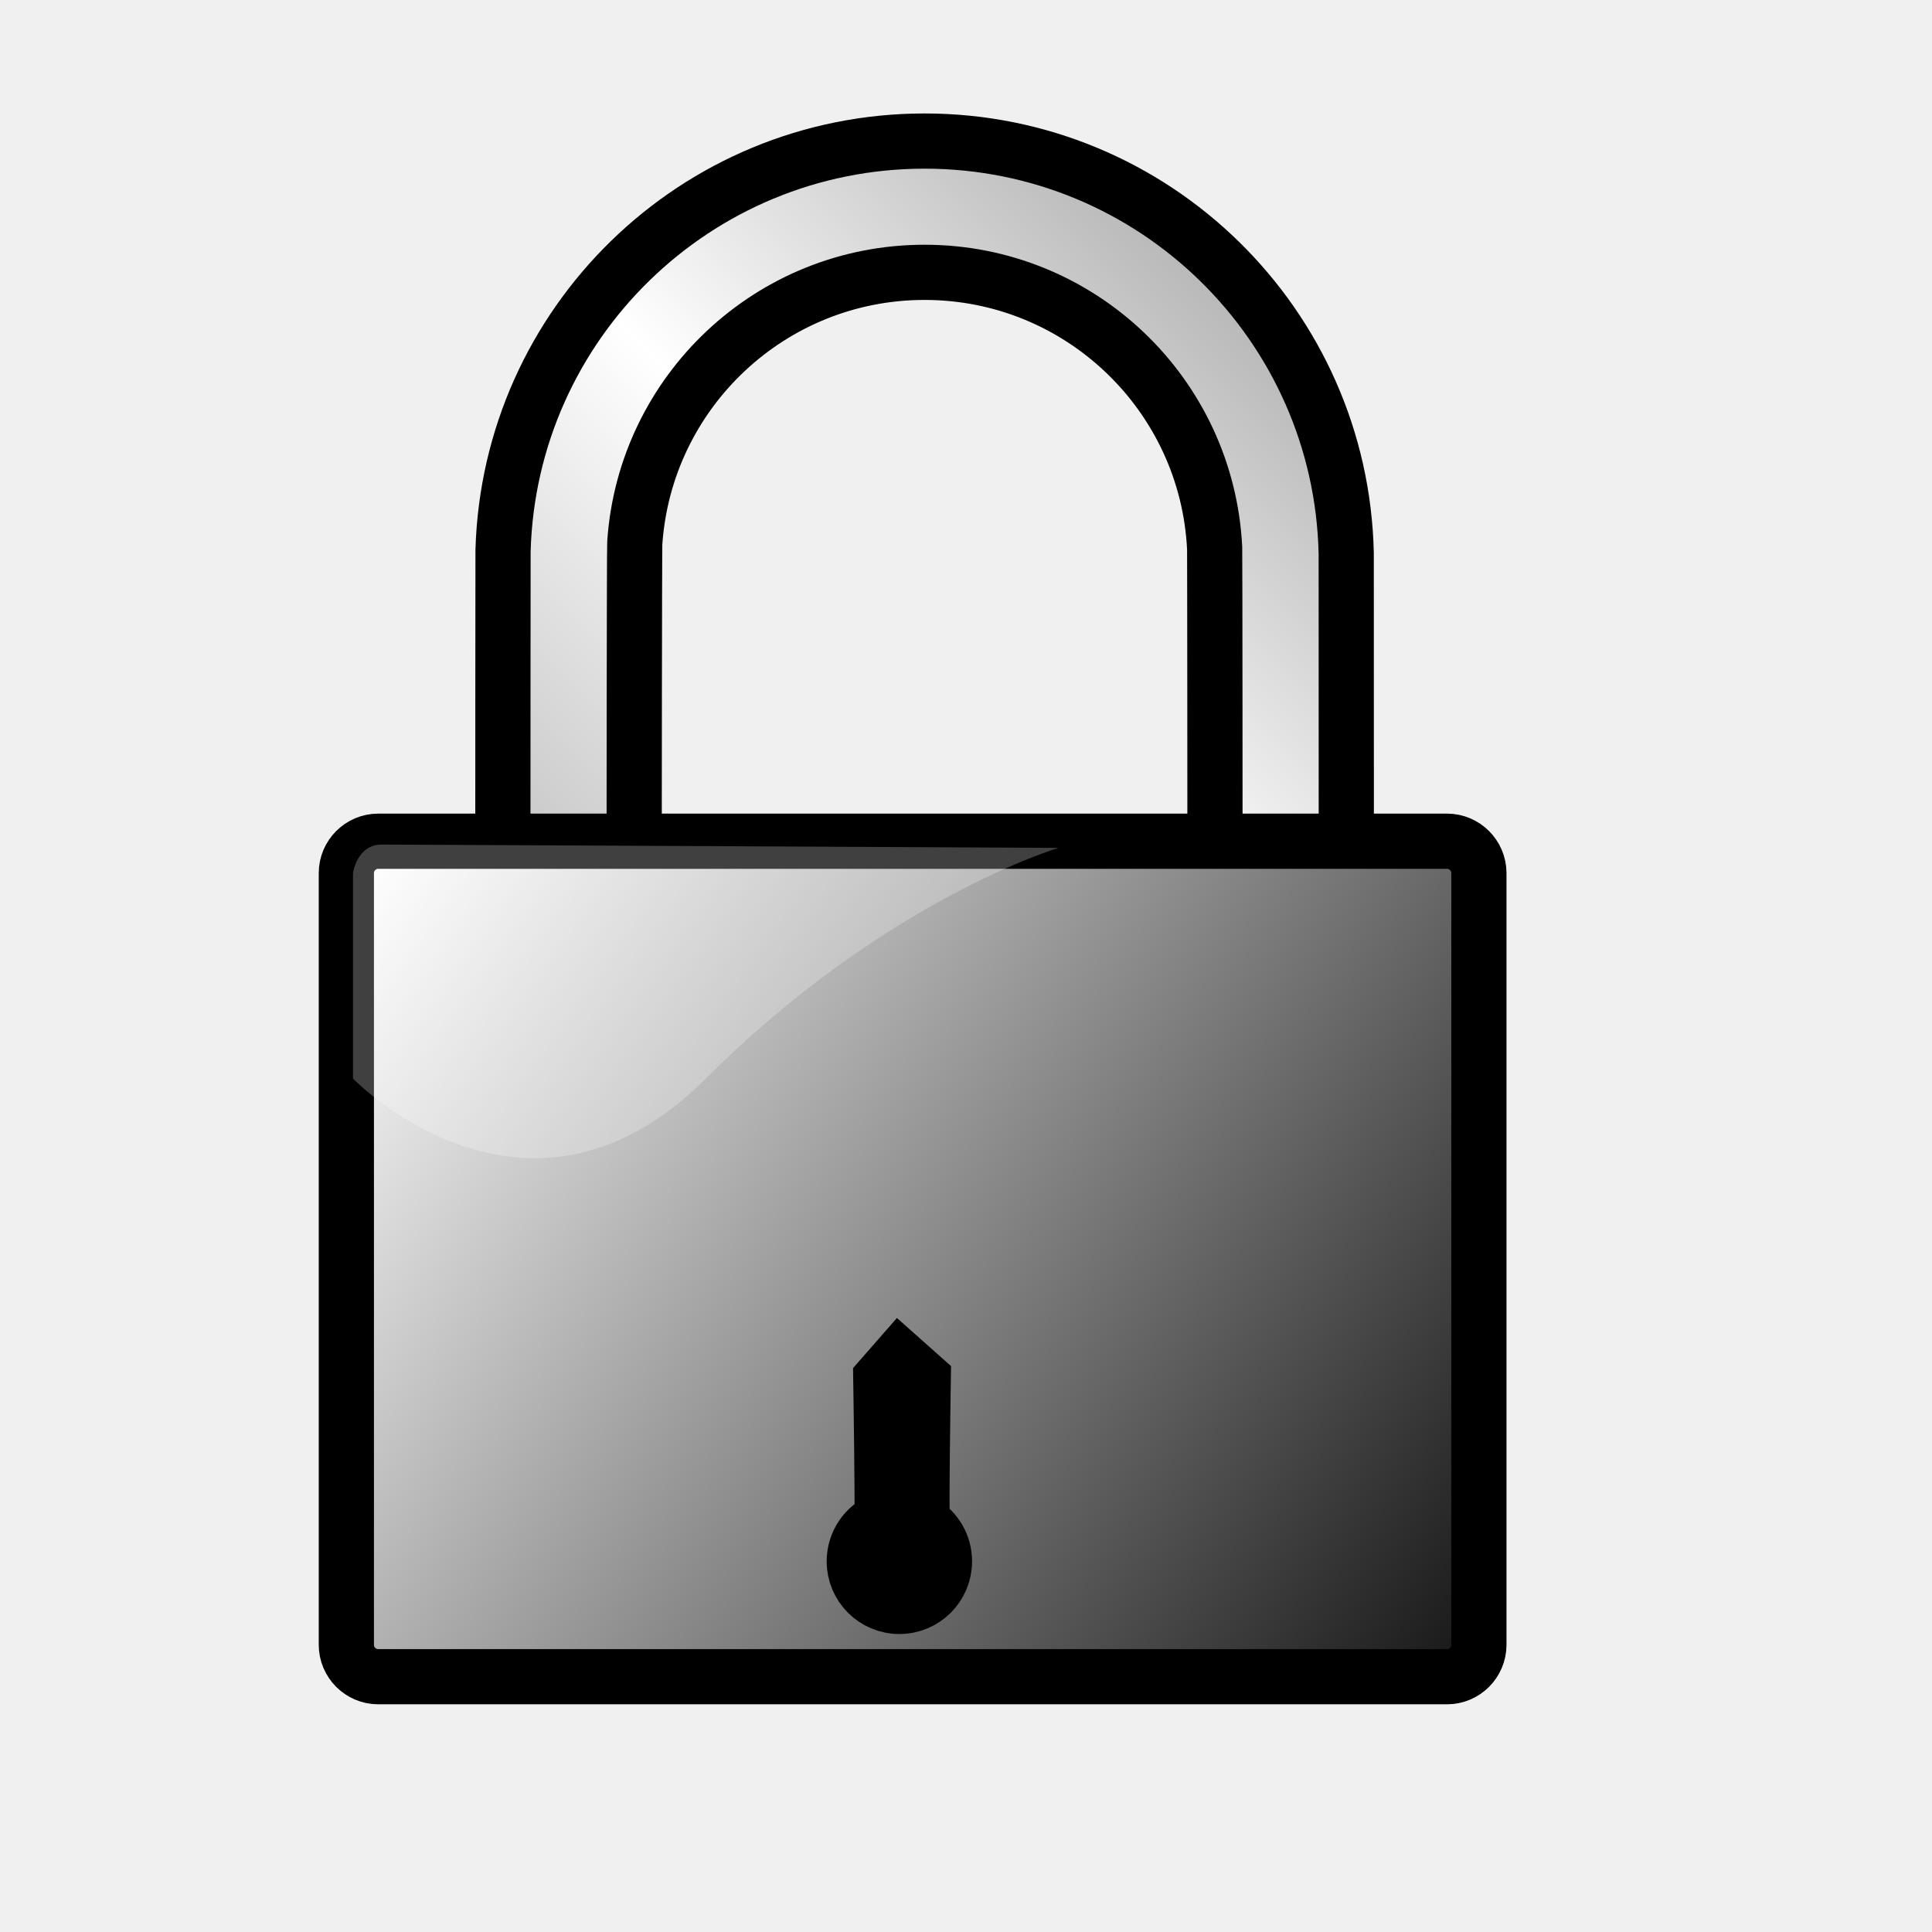
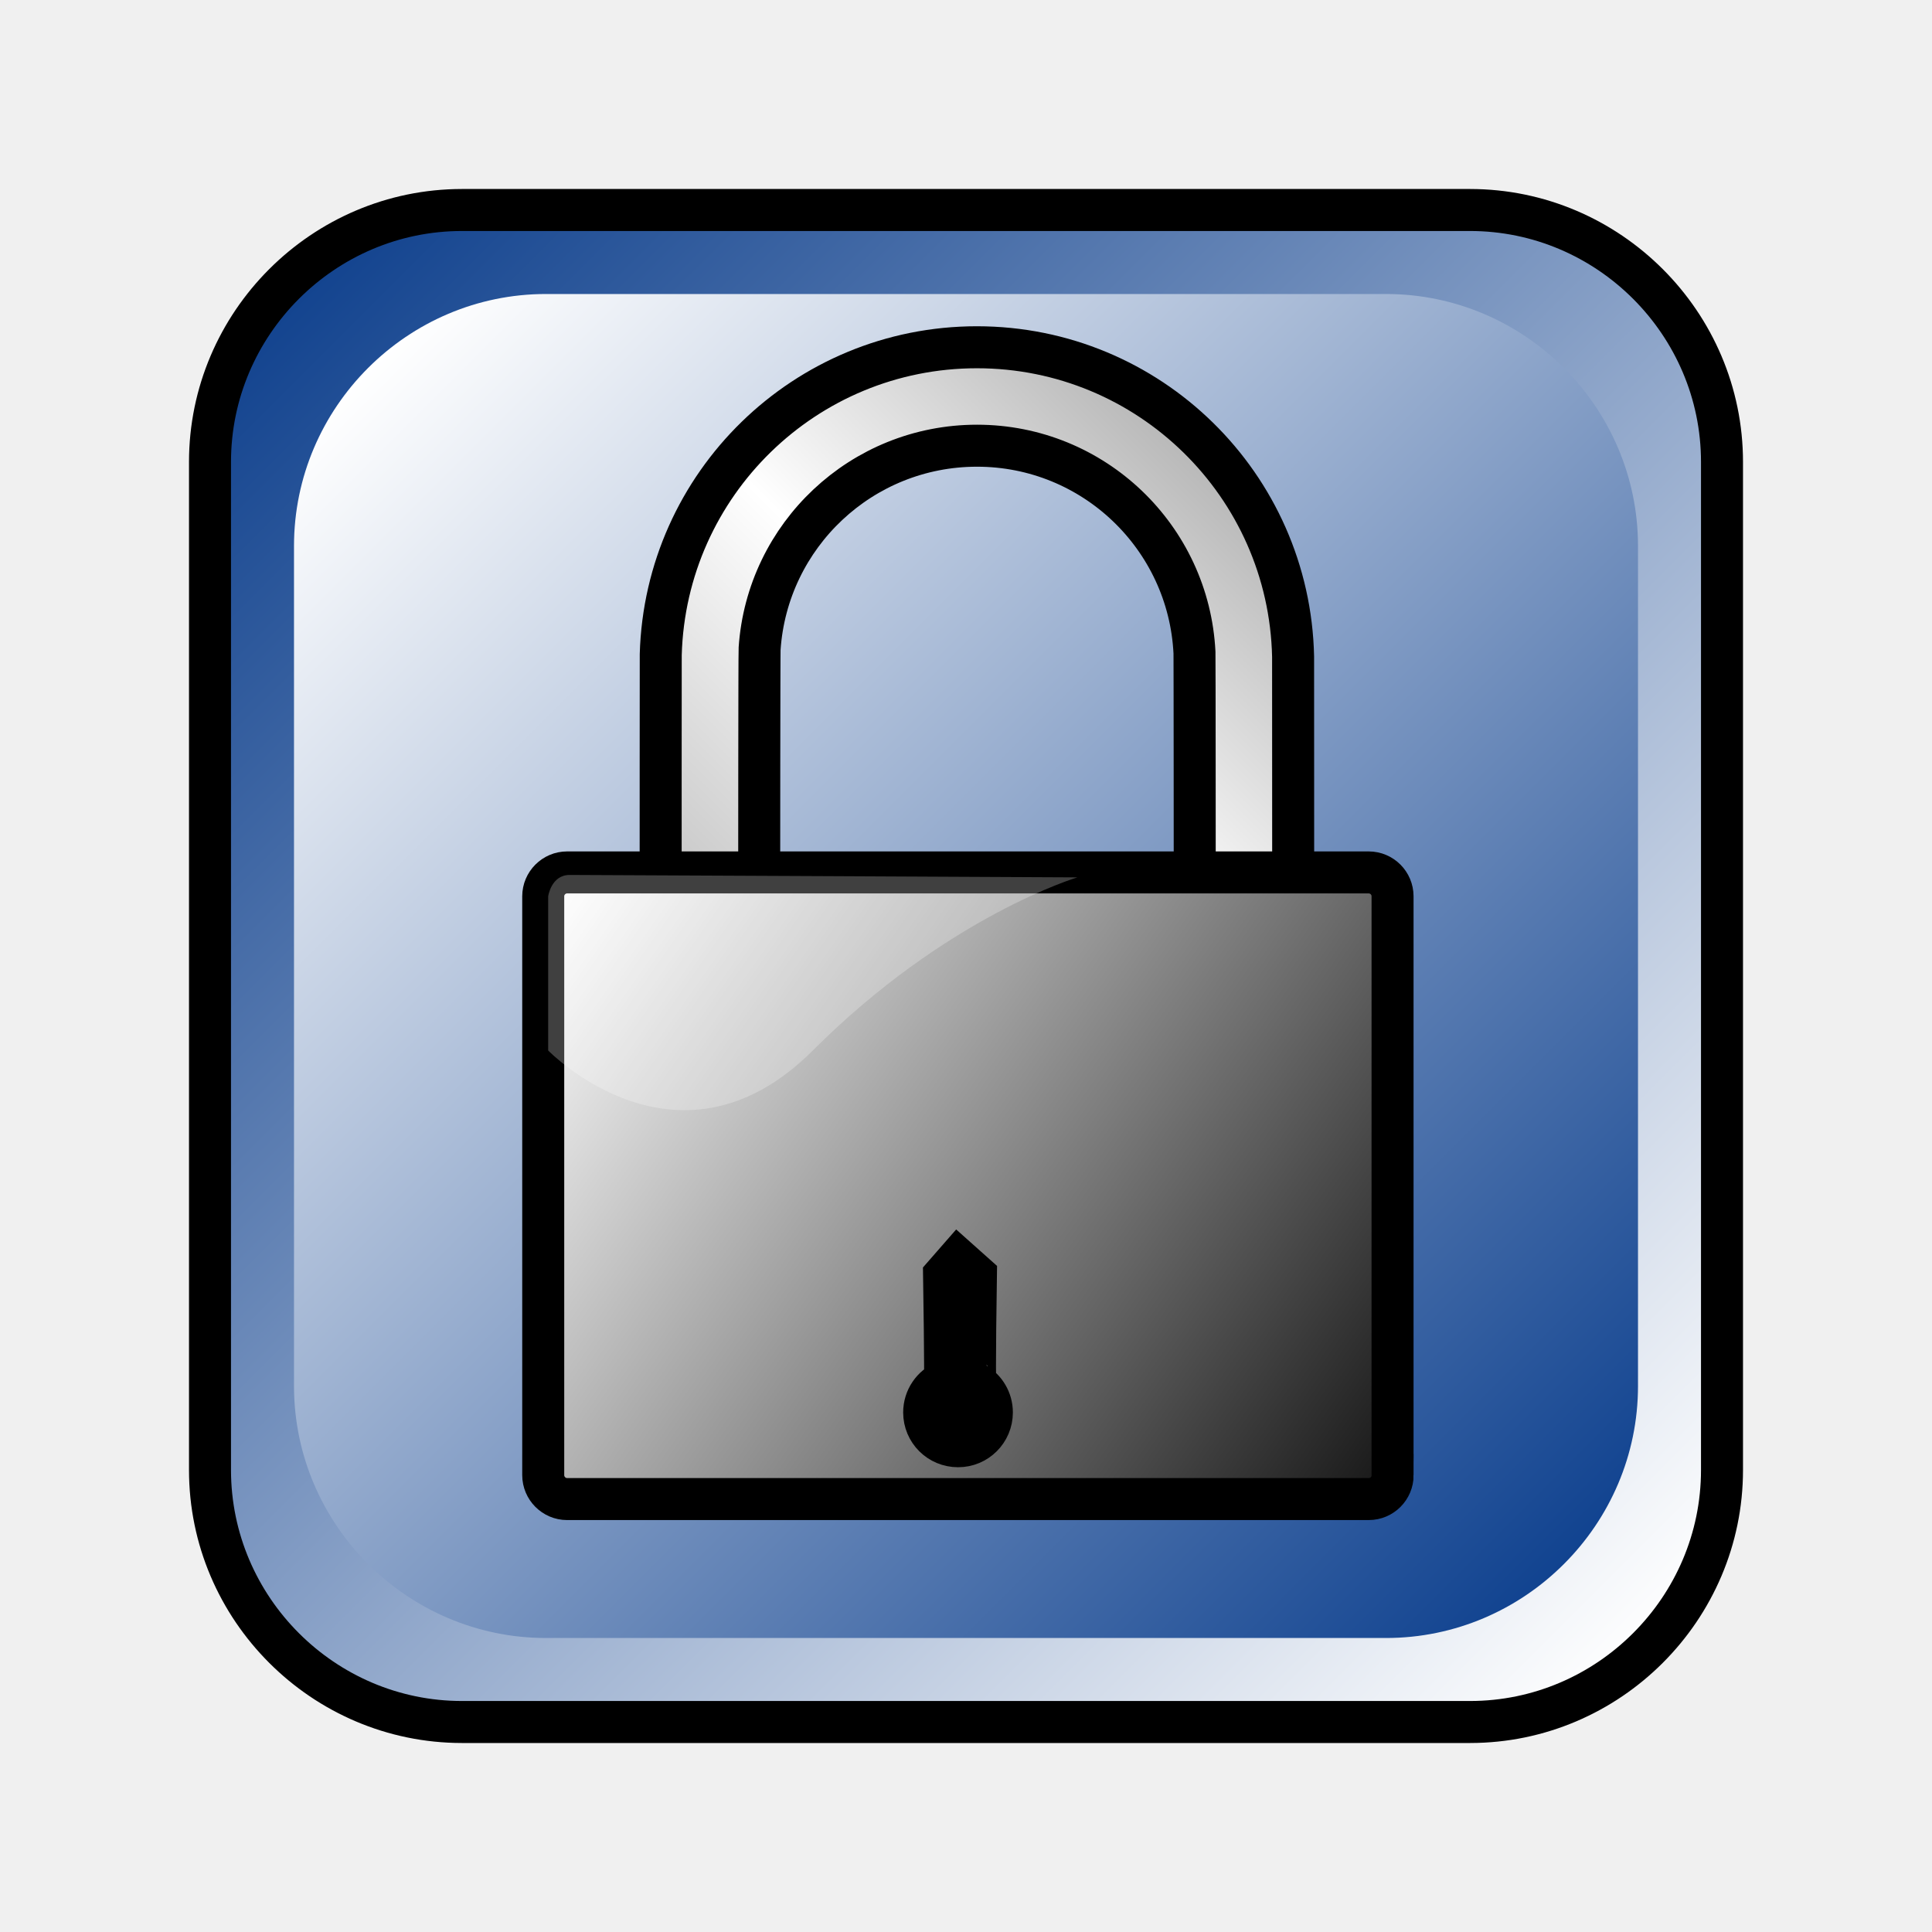
- <svg xmlns="http://www.w3.org/2000/svg" width="48pt" height="48pt" viewBox="0 0 55 70" overflow="visible" enable-background="new 0 0 55 70" xml:space="preserve" id="svg153">
-   <defs id="defs187" />
-   <g id="g156" style="font-size:12;stroke:#000000;">
-     <linearGradient id="XMLID_1_" gradientUnits="userSpaceOnUse" x1="14.183" y1="34.231" x2="37.816" y2="10.598">
-       <stop offset="0.006" style="stop-color:#C7C7C7" id="stop158" />
-       <stop offset="0.494" style="stop-color:#FFFFFF" id="stop159" />
-       <stop offset="1" style="stop-color:#B5B5B5" id="stop160" />
+ <svg xmlns="http://www.w3.org/2000/svg" width="48pt" height="48pt" viewBox="0 0 23 23" overflow="visible" enable-background="new 0 0 23 23" xml:space="preserve" id="svg153">
+   <defs id="defs209" />
+   <g id="g158" style="font-size:12;stroke:#000000;">
+     <linearGradient id="XMLID_1_" gradientUnits="userSpaceOnUse" x1="19.619" y1="19.619" x2="3.382" y2="3.382">
+       <stop offset="0" style="stop-color:#FFFFFF" id="stop160" />
+       <stop offset="1" style="stop-color:#11428E" id="stop161" />
    </linearGradient>
-     <path fill="url(#XMLID_1_)" stroke="none" d="M37.675,31.921c-0.634,0-1.153-0.52-1.154-1.153     c0,0-0.004-10.732-0.012-10.907c-0.275-5.566-4.876-9.994-10.51-9.994c-5.57,0-10.13,4.327-10.5,9.804     c-0.016,0.237-0.022,11.098-0.022,11.098c0,0.634-0.52,1.153-1.154,1.153h-2.45c-0.634,0-1.153-0.52-1.153-1.153     c0,0,0.002-10.669,0.006-10.813c0.23-8.237,6.98-14.845,15.274-14.845c8.326,0,15.097,6.66,15.276,14.943     c0.002,0.111,0.003,10.715,0.003,10.715c0,0.634-0.52,1.153-1.153,1.153H37.675z" id="path166" />
-     <path fill="none" stroke-width="2" d="M37.675,31.921c-0.634,0-1.153-0.52-1.154-1.153     c0,0-0.004-10.732-0.012-10.907c-0.275-5.566-4.876-9.994-10.51-9.994c-5.57,0-10.13,4.327-10.5,9.804     c-0.016,0.237-0.022,11.098-0.022,11.098c0,0.634-0.52,1.153-1.154,1.153h-2.45c-0.634,0-1.153-0.52-1.153-1.153     c0,0,0.002-10.669,0.006-10.813c0.23-8.237,6.98-14.845,15.274-14.845c8.326,0,15.097,6.66,15.276,14.943     c0.002,0.111,0.003,10.715,0.003,10.715c0,0.634-0.52,1.153-1.153,1.153H37.675z" id="path167" />
+     <path fill="url(#XMLID_1_)" stroke="none" d="M20.5,17.5c0,1.65-1.35,3-3,3h-12c-1.65,0-3-1.35-3-3v-12      c0-1.65,1.35-3,3-3h12c1.65,0,3,1.35,3,3V17.5z" id="path165" />
+     <path fill="none" stroke-width="0.5" stroke-linejoin="round" d="M20.5,17.5c0,1.65-1.35,3-3,3h-12      c-1.65,0-3-1.35-3-3v-12c0-1.65,1.35-3,3-3h12c1.65,0,3,1.35,3,3V17.5z" id="path166" />
  </g>
-   <g id="g174" style="font-size:12;stroke:#000000;">
-     <linearGradient id="XMLID_2_" gradientUnits="userSpaceOnUse" x1="5.229" y1="31.375" x2="45.902" y2="59.854">
-       <stop offset="0.006" style="stop-color:#FFFFFF" id="stop176" />
-       <stop offset="0.983" style="stop-color:#1C1C1C" id="stop177" />
+   <g id="g169" style="font-size:12;stroke:#000000;">
+     <linearGradient id="XMLID_2_" gradientUnits="userSpaceOnUse" x1="4.382" y1="4.382" x2="18.619" y2="18.619">
+       <stop offset="0" style="stop-color:#FFFFFF" id="stop171" />
+       <stop offset="1" style="stop-color:#114390" id="stop172" />
    </linearGradient>
-     <path fill="url(#XMLID_2_)" stroke="none" d="M46.083,59.597c0,0.634-0.52,1.153-1.153,1.153H6.202      c-0.634,0-1.153-0.52-1.153-1.153V31.632c0-0.634,0.52-1.153,1.153-1.153H44.93c0.634,0,1.153,0.52,1.153,1.153V59.597z" id="path181" />
-     <path fill="none" stroke-width="2" d="M46.083,59.597c0,0.634-0.52,1.153-1.153,1.153H6.202      c-0.634,0-1.153-0.52-1.153-1.153V31.632c0-0.634,0.52-1.153,1.153-1.153H44.93c0.634,0,1.153,0.52,1.153,1.153V59.597z" id="path182" />
+     <path fill="url(#XMLID_2_)" stroke="none" d="M19.5,16.5c0,1.65-1.35,3-3,3h-10c-1.65,0-3-1.35-3-3v-10      c0-1.65,1.35-3,3-3h10c1.65,0,3,1.35,3,3V16.5z" id="path176" />
  </g>
-   <g id="g183" style="font-size:12;stroke:#000000;">
-     <path opacity="0.25" fill="#FFFFFF" stroke="none" d="M30.852,30.72c0,0-6.295,1.874-12.781,8.36     s-12.781,0-12.781,0v-7.448c0,0,0.145-1.032,1.033-1.032S30.852,30.72,30.852,30.72z" id="path184" />
+   <g id="g178" style="font-size:12;stroke:#000000;">
+     <linearGradient id="XMLID_3_" gradientUnits="userSpaceOnUse" x1="8.718" y1="11.31" x2="14.542" y2="5.487">
+       <stop offset="0.006" style="stop-color:#C7C7C7" id="stop180" />
+       <stop offset="0.494" style="stop-color:#FFFFFF" id="stop181" />
+       <stop offset="1" style="stop-color:#B5B5B5" id="stop182" />
+     </linearGradient>
+     <path fill="url(#XMLID_3_)" stroke="none" d="M14.508,10.741c-0.156,0-0.285-0.128-0.285-0.284      c0,0-0.001-2.645-0.003-2.688c-0.068-1.372-1.201-2.463-2.589-2.463c-1.373,0-2.497,1.066-2.588,2.416      c-0.004,0.059-0.005,2.735-0.005,2.735c0,0.156-0.128,0.284-0.284,0.284H8.149c-0.156,0-0.284-0.128-0.284-0.284      c0,0,0-2.629,0.001-2.665c0.057-2.03,1.72-3.658,3.764-3.658c2.051,0,3.72,1.641,3.764,3.683c0,0.028,0.001,2.641,0.001,2.641      c0,0.156-0.128,0.284-0.284,0.284H14.508z" id="path188" />
+     <path fill="none" stroke-width="0.5" d="M14.508,10.741c-0.156,0-0.285-0.128-0.285-0.284      c0,0-0.001-2.645-0.003-2.688c-0.068-1.372-1.201-2.463-2.589-2.463c-1.373,0-2.497,1.066-2.588,2.416      c-0.004,0.059-0.005,2.735-0.005,2.735c0,0.156-0.128,0.284-0.284,0.284H8.149c-0.156,0-0.284-0.128-0.284-0.284      c0,0,0-2.629,0.001-2.665c0.057-2.03,1.72-3.658,3.764-3.658c2.051,0,3.72,1.641,3.764,3.683c0,0.028,0.001,2.641,0.001,2.641      c0,0.156-0.128,0.284-0.284,0.284H14.508z" id="path189" />
  </g>
-   <path stroke-width="2" d="M26.72,56.569c0-0.596-0.319-1.116-0.796-1.401c-0.057-0.035,0.027-5.229,0.027-5.229    l-0.865-0.769l-0.673,0.769c0,0,0.081,5.107,0.037,5.126c-0.586,0.248-0.998,0.828-0.998,1.505c0,0.902,0.731,1.634,1.634,1.634    S26.72,57.472,26.72,56.569z" id="path185" style="font-size:12;stroke:#000000;stroke-width:2;" />
+   <g id="g196" style="font-size:12;stroke:#000000;">
+     <linearGradient id="XMLID_4_" gradientUnits="userSpaceOnUse" x1="6.512" y1="10.607" x2="16.534" y2="17.625">
+       <stop offset="0.006" style="stop-color:#FFFFFF" id="stop198" />
+       <stop offset="0.983" style="stop-color:#1C1C1C" id="stop199" />
+     </linearGradient>
+     <path fill="url(#XMLID_4_)" stroke="none" d="M16.579,17.561c0,0.157-0.127,0.285-0.284,0.285H6.751       c-0.156,0-0.284-0.128-0.284-0.285V10.67c0-0.156,0.128-0.284,0.284-0.284h9.543c0.157,0,0.284,0.128,0.284,0.284V17.561z" id="path203" />
+     <path fill="none" stroke-width="0.5" d="M16.579,17.561c0,0.157-0.127,0.285-0.284,0.285H6.751       c-0.156,0-0.284-0.128-0.284-0.285V10.67c0-0.156,0.128-0.284,0.284-0.284h9.543c0.157,0,0.284,0.128,0.284,0.284V17.561z" id="path204" />
+   </g>
+   <g id="g205" style="font-size:12;stroke:#000000;">
+     <path opacity="0.25" fill="#FFFFFF" stroke="none" d="M12.826,10.445c0,0-1.551,0.461-3.15,2.061      c-1.599,1.598-3.15,0-3.15,0V10.67c0,0,0.036-0.254,0.255-0.254C7,10.416,12.826,10.445,12.826,10.445z" id="path206" />
+   </g>
+   <path stroke-width="0.5" d="M11.808,16.815c0-0.147-0.079-0.275-0.196-0.345     c-0.014-0.009,0.006-1.289,0.006-1.289l-0.213-0.19l-0.166,0.19c0,0,0.02,1.259,0.009,1.263     c-0.145,0.062-0.246,0.204-0.246,0.371c0,0.223,0.18,0.402,0.403,0.402C11.627,17.218,11.808,17.038,11.808,16.815z" id="path207" style="font-size:12;stroke:#000000;stroke-width:0.5;" />
</svg>
